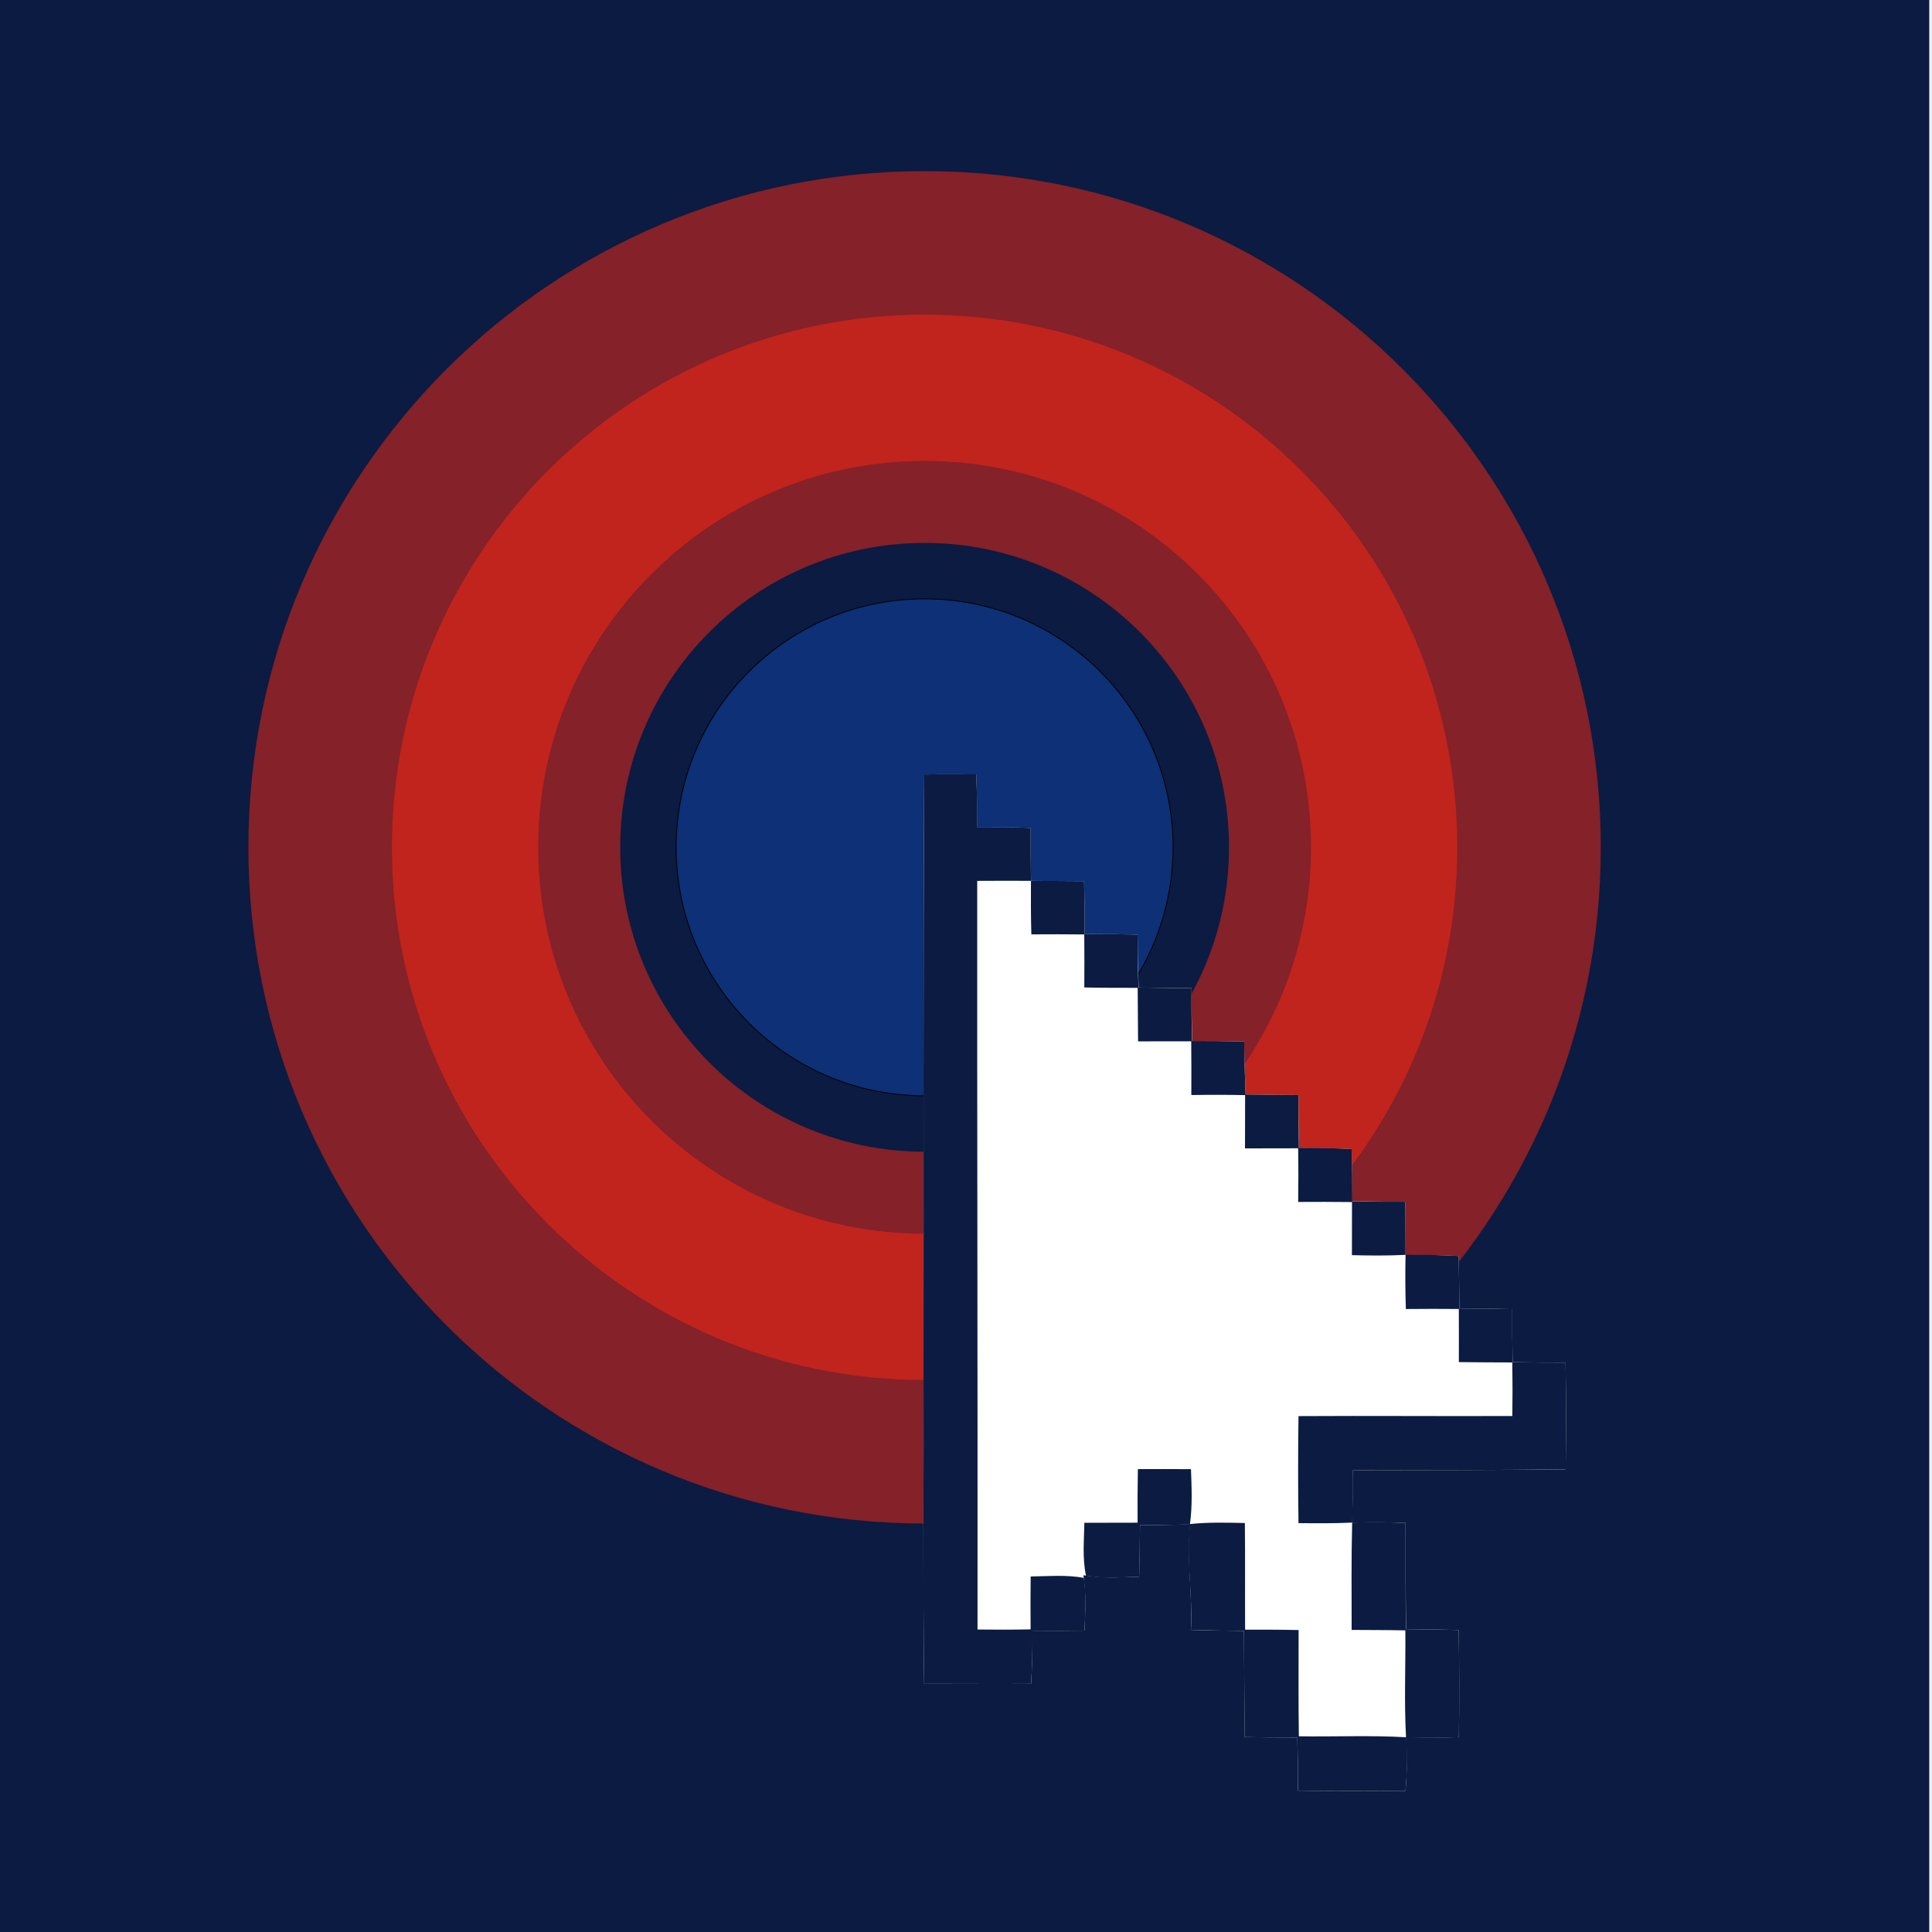
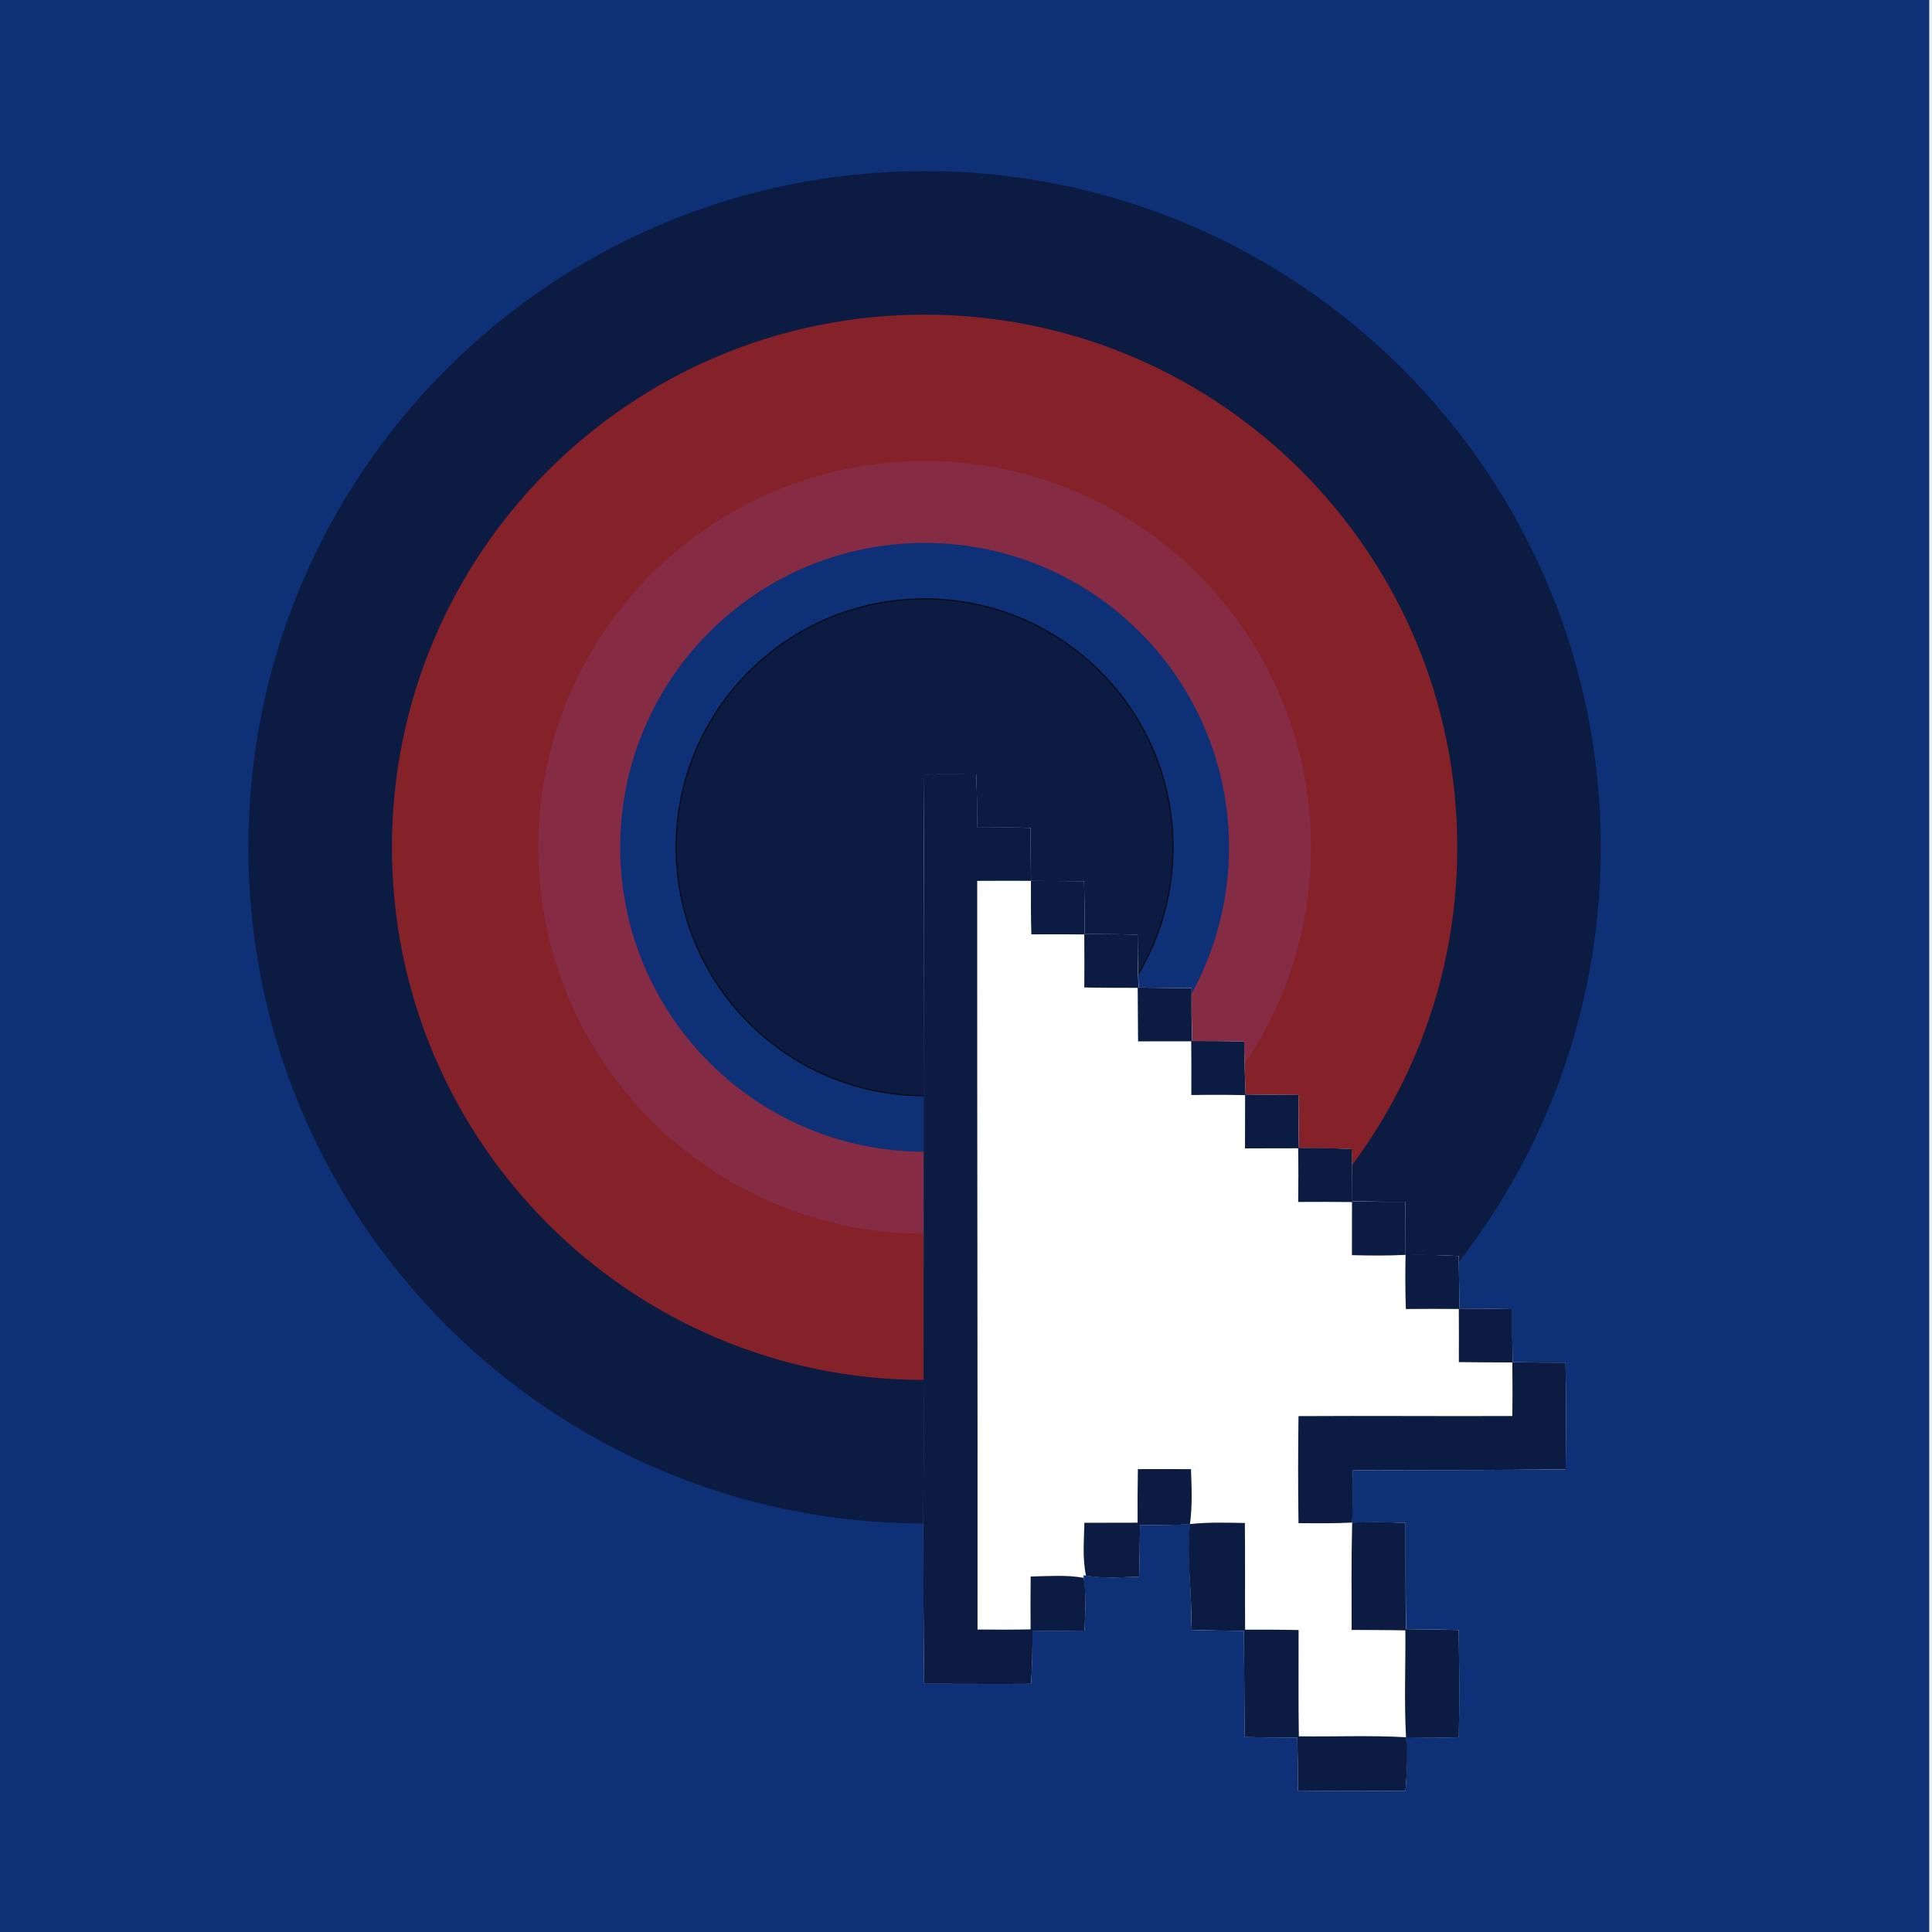
<svg xmlns="http://www.w3.org/2000/svg" width="2000" height="2000" viewBox="0 0 2000 2000" id="svg2" version="1.1">
  <defs id="defs4">
    <clipPath clipPathUnits="userSpaceOnUse" id="clipPath4378">
      <rect style="color:#000000;clip-rule:nonzero;display:inline;overflow:visible;visibility:visible;opacity:1;isolation:auto;mix-blend-mode:normal;color-interpolation:sRGB;color-interpolation-filters:linearRGB;solid-color:#000000;solid-opacity:1;fill:#0b1b41;fill-opacity:1;fill-rule:evenodd;stroke:none;stroke-width:1px;stroke-linecap:butt;stroke-linejoin:miter;stroke-miterlimit:4;stroke-dasharray:none;stroke-dashoffset:0;stroke-opacity:1;color-rendering:auto;image-rendering:auto;shape-rendering:auto;text-rendering:auto;enable-background:accumulate" id="rect4380" width="1000" height="1600" x="0" y="2.2617187e-05" ry="0" />
    </clipPath>
    <clipPath clipPathUnits="userSpaceOnUse" id="clipPath4382">
      <rect style="color:#000000;clip-rule:nonzero;display:inline;overflow:visible;visibility:visible;opacity:1;isolation:auto;mix-blend-mode:normal;color-interpolation:sRGB;color-interpolation-filters:linearRGB;solid-color:#000000;solid-opacity:1;fill:#0b1b41;fill-opacity:1;fill-rule:evenodd;stroke:none;stroke-width:1px;stroke-linecap:butt;stroke-linejoin:miter;stroke-miterlimit:4;stroke-dasharray:none;stroke-dashoffset:0;stroke-opacity:1;color-rendering:auto;image-rendering:auto;shape-rendering:auto;text-rendering:auto;enable-background:accumulate" id="rect4384" width="1000" height="1600" x="0" y="0" ry="0" />
    </clipPath>
  </defs>
  <g id="layer2" style="display:inline" transform="translate(0,1000)">
-     <rect style="color:#000000;clip-rule:nonzero;display:inline;overflow:visible;visibility:visible;opacity:1;isolation:auto;mix-blend-mode:normal;color-interpolation:sRGB;color-interpolation-filters:linearRGB;solid-color:#000000;solid-opacity:1;fill:#0b1b41;fill-opacity:1;fill-rule:evenodd;stroke:none;stroke-width:1px;stroke-linecap:butt;stroke-linejoin:miter;stroke-miterlimit:4;stroke-dasharray:none;stroke-dashoffset:0;stroke-opacity:1;color-rendering:auto;image-rendering:auto;shape-rendering:auto;text-rendering:auto;enable-background:accumulate" id="rect4266" width="1997.143" height="2000" x="0" y="-1000" ry="0" />
+     <rect style="color:#000000;clip-rule:nonzero;display:inline;overflow:visible;visibility:visible;opacity:1;isolation:auto;mix-blend-mode:normal;color-interpolation:sRGB;color-interpolation-filters:linearRGB;solid-color:#000000;solid-opacity:1;fill:#0d3076;fill-opacity:1;fill-rule:evenodd;stroke:none;stroke-width:1px;stroke-linecap:butt;stroke-linejoin:miter;stroke-miterlimit:4;stroke-dasharray:none;stroke-dashoffset:0;stroke-opacity:1;color-rendering:auto;image-rendering:auto;shape-rendering:auto;text-rendering:auto;enable-background:accumulate" id="rect4266" width="1997.143" height="2000" x="0" y="-1000" ry="0" />
  </g>
  <g id="layer1" transform="translate(0,947.6378)" style="display:inline">
-     <path style="fill:#ff2711;fill-opacity:0.493;fill-rule:evenodd;stroke:none;stroke-width:1px;stroke-linecap:butt;stroke-linejoin:miter;stroke-opacity:1" d="m 957.143,-770.495 a 700,700 0 0 0 -700,700 700,700 0 0 0 700,700 700,700 0 0 0 700,-700 A 700,700 0 0 0 957.143,-770.495 Z m 0,300 a 400,400 0 0 1 400,400 400,400 0 0 1 -400,400 400,400 0 0 1 -400,-400 400,400 0 0 1 400,-400 z" id="path4226" />
-     <circle style="fill:#0d3076;fill-opacity:1;fill-rule:evenodd;stroke:#000000;stroke-width:0.857px;stroke-linecap:butt;stroke-linejoin:miter;stroke-opacity:1" id="path4230" cx="957.143" cy="-70.495" r="257.214" />
+     <path style="fill:#0b1b41;fill-opacity:1;fill-rule:evenodd;stroke:none;stroke-width:1px;stroke-linecap:butt;stroke-linejoin:miter;stroke-opacity:1" d="m 957.143,-770.495 a 700,700 0 0 0 -700,700 700,700 0 0 0 700,700 700,700 0 0 0 700,-700 A 700,700 0 0 0 957.143,-770.495 Z m 0,300 a 400,400 0 0 1 400,400 400,400 0 0 1 -400,400 400,400 0 0 1 -400,-400 400,400 0 0 1 400,-400 z" id="path4226" />
+     <circle style="fill:#0b1b41;fill-opacity:1;fill-rule:evenodd;stroke:#000000;stroke-width:0.857px;stroke-linecap:butt;stroke-linejoin:miter;stroke-opacity:1" id="path4230" cx="957.143" cy="-70.495" r="257.214" />
    <path style="display:inline;fill:#ff2711;fill-opacity:0.493;fill-rule:evenodd;stroke:none;stroke-width:1px;stroke-linecap:butt;stroke-linejoin:miter;stroke-opacity:1" d="M 957.143,-621.924 A 551.429,551.429 0 0 0 405.714,-70.495 551.429,551.429 0 0 0 957.143,480.934 551.429,551.429 0 0 0 1508.572,-70.495 551.429,551.429 0 0 0 957.143,-621.924 Z m 0,236.327 A 315.102,315.102 0 0 1 1272.245,-70.495 315.102,315.102 0 0 1 957.143,244.607 315.102,315.102 0 0 1 642.041,-70.495 315.102,315.102 0 0 1 957.143,-385.597 Z" id="path4226-9" />
  </g>
  <g id="layer3" transform="translate(0,400)">
    <g style="display:inline" id="g5176" transform="matrix(3.559076,0,0,3.559076,715.6661,84.32567)">
      <path style="color:#000000;font-style:normal;font-variant:normal;font-weight:normal;font-stretch:normal;font-size:medium;line-height:normal;font-family:Acquaintance;-inkscape-font-specification:Acquaintance;text-indent:0;text-align:start;text-decoration:none;text-decoration-line:none;letter-spacing:normal;word-spacing:normal;text-transform:none;direction:ltr;block-progression:tb;writing-mode:lr-tb;text-anchor:start;display:inline;overflow:visible;visibility:visible;fill:#ffffff;fill-opacity:1;fill-rule:nonzero;stroke:none;stroke-width:5;marker:none;enable-background:accumulate" id="path4097" d="m 75.3,89.125 c -2.519,0 -5.03,0 -7.55,0.025 -0.36,57.61 -0.145,115.24 -0.225,172.85 0.11,30.56 -0.22,61.125 0.2,91.675 10.37,-0.01 20.74,0.08 31.1,0 0.277,-4.445 0.348,-8.932 0.35,-13.425 l 0,-2.025 2.025,0.025 c 4.41,0.029 8.81,0.002 13.2,-0.05 0.106,-4.514 0.424,-9.058 -0.075,-13.575 l -0.275,-2.525 2.525,0.325 c 4.542,0.579 9.134,0.197 13.675,0.1 0.087,-4.35 0.184,-8.704 0.225,-13.05 l 0.025,-2 2,0.025 c 3.432,0.027 6.874,-0.011 10.325,-0.2 l 2.275,-0.125 -0.175,2.275 c -0.714,9.515 0.894,19.036 0.375,28.55 4.49,0.148 8.979,0.208 13.475,0.25 l 1.95,0.025 0.025,1.95 c 0.088,9.64 0.066,19.276 0.225,28.925 4.436,0.087 8.874,0.139 13.325,0.15 l 1.975,0 0.025,1.975 c 0.08,4.497 0.118,8.966 0.1,13.475 10.44,0.14 20.885,0.11 31.325,0.05 0.376,-4.428 0.542,-8.918 0.225,-13.425 l -0.15,-2.2 2.2,0.05 c 4.43,0.123 8.871,0.086 13.25,-0.025 0.15,-10.39 0.095,-20.785 -0.025,-31.175 -4.461,-0.122 -8.913,-0.178 -13.375,-0.225 l -1.95,-0.025 -0.025,-1.95 c -0.151,-9.66 -0.078,-19.288 -0.125,-28.95 -4.468,-0.164 -8.979,-0.248 -13.475,-0.125 l -2.125,0.05 0.075,-2.125 c 0.152,-3.722 0.213,-7.431 0.2,-11.125 l 0,-2 2,0 c 19.96,-0.035 39.903,-0.027 59.875,-0.25 0.13,-10.35 0.165,-20.7 -0.025,-31.05 -4.49,0 -8.973,-0.033 -13.45,-0.1 l -1.95,-0.025 -0.025,-1.95 c -0.065,-4.488 -0.101,-8.984 -0.075,-13.475 -4.466,-0.113 -8.923,-0.139 -13.4,-0.15 l -1.975,0 -0.025,-1.975 c -0.049,-4.452 -0.088,-8.9 -0.175,-13.35 -4.455,-0.199 -8.938,-0.318 -13.45,-0.275 l -2.025,0.025 0,-2.025 c -0.01,-4.508 -0.031,-9.006 -0.075,-13.5 -4.492,0.026 -8.992,-0.009 -13.475,-0.1 l -1.95,-0.05 0,-1.95 c -0.012,-4.414 -0.045,-8.803 -0.175,-13.2 -4.434,-0.243 -8.878,-0.282 -13.35,-0.3 l -1.975,0 -0.025,-1.975 c -0.071,-4.492 -0.118,-8.97 -0.1,-13.475 -4.498,-0.018 -8.986,-0.052 -13.475,-0.125 l -1.9,-0.025 -0.075,-1.9 c -0.161,-4.49 -0.341,-9 -0.35,-13.5 -4.386,-0.104 -8.768,-0.122 -13.175,-0.125 l -1.95,0 -0.05,-1.95 c -0.109,-4.471 -0.169,-8.966 -0.125,-13.45 -4.492,-0.052 -8.986,-0.084 -13.475,-0.15 l -1.9,-0.025 -0.075,-1.9 c -0.176,-4.49 -0.241,-8.98 -0.25,-13.5 -4.468,-0.104 -8.925,-0.128 -13.4,-0.15 l -1.975,0 -0.025,-1.975 c -0.028,-4.465 -0.054,-8.941 -0.15,-13.4 -4.49,-0.026 -9.002,-0.037 -13.5,-0.075 l -1.95,-0.025 -0.025,-1.95 c -0.041,-4.479 -0.066,-8.98 -0.075,-13.475 -4.494,-0.131 -9.024,-0.102 -13.55,-0.075 l -1.975,0 -0.025,-1.975 c -0.028,-4.508 -0.109,-9.019 -0.3,-13.5 -2.515,-0.015 -5.031,-0.025 -7.55,-0.025 z" />
      <path style="fill:#0b1b41;fill-opacity:1" id="path3022" d="m 67.75,89.16 c 5.04,-0.05 10.08,-0.04 15.11,-0.01 0.22,5.15 0.34,10.3 0.34,15.45 5.17,-0.04 10.34,-0.04 15.5,0.11 0.01,5.14 0.02,10.28 0.08,15.41 -5.21,-0.03 -10.42,-0.02 -15.63,0.01 -0.04,72.59 0.15,145.17 0.09,217.75 5.15,0.06 10.29,0.07 15.44,-0.04 -0.05,-5.13 -0.03,-10.25 0.02,-15.38 5.15,-0.09 10.35,-0.53 15.45,0.39 0.84,5.08 0.36,10.24 0.24,15.36 -5.05,0.06 -10.11,0.11 -15.17,0.05 0.04,5.14 -0.08,10.29 -0.4,15.42 -10.36,0.08 -20.73,-0.02 -31.1,-0.01 C 67.3,323.12 67.64,292.56 67.53,262 67.61,204.39 67.39,146.77 67.75,89.16 Z" />
      <path style="fill:#0b1b41;fill-opacity:1" id="path3024" d="m 98.78,120.12 c 5.15,0.05 10.31,0.07 15.46,0.1 0.11,5.12 0.15,10.24 0.18,15.36 5.13,0.02 10.26,0.05 15.39,0.17 0.01,5.13 0.01,10.27 0.27,15.41 5.14,0.09 10.28,0.11 15.42,0.17 -0.05,5.12 -0.01,10.25 0.14,15.37 5.06,-0.01 10.12,0.04 15.17,0.16 0.01,5.13 0.22,10.26 0.4,15.39 5.12,0.1 10.25,0.12 15.38,0.14 -0.02,5.13 0.01,10.26 0.11,15.4 5.12,0 10.25,0.07 15.36,0.35 0.15,5.06 0.2,10.12 0.2,15.19 5.13,0.13 10.26,0.16 15.39,0.13 0.05,5.15 0.09,10.3 0.09,15.45 -5.2,0.26 -10.4,0.22 -15.6,0.08 0,-5.14 0.02,-10.29 0.02,-15.44 -5.22,-0.07 -10.44,-0.06 -15.65,-0.03 0.07,-5.21 0.08,-10.41 -0.01,-15.61 -5.15,0.01 -10.31,0.02 -15.46,0.03 0,-5.17 0.02,-10.33 0.03,-15.49 -5.22,-0.12 -10.43,-0.11 -15.64,-0.03 0.01,-5.21 0.03,-10.42 -0.03,-15.63 -5.15,0 -10.31,0.01 -15.46,0.02 -0.07,-5.19 -0.05,-10.38 -0.11,-15.57 -5.18,0 -10.36,0.01 -15.53,-0.11 0.03,-5.14 0.04,-10.28 -0.01,-15.42 -5.13,-0.06 -10.26,-0.05 -15.39,-0.02 -0.16,-5.19 -0.14,-10.38 -0.12,-15.57 z" />
      <path style="fill:#0b1b41;fill-opacity:1" id="path3028" d="m 207.74,228.91 c 5.16,-0.14 10.31,0.09 15.46,0.32 0.1,5.1 0.14,10.2 0.2,15.3 5.13,0 10.25,0.04 15.38,0.17 -0.03,5.14 0,10.29 0.09,15.43 5.13,0.09 10.27,0.12 15.41,0.12 0.19,10.35 0.16,20.69 0.03,31.04 -20.63,0.23 -41.25,0.23 -61.87,0.27 0.03,5.07 0.05,10.15 -0.23,15.22 -5.2,0.26 -10.41,0.2 -15.61,0.16 -0.15,-10.38 -0.14,-20.76 0,-31.13 20.73,-0.13 41.47,0.06 62.2,-0.03 0.07,-5.19 0.07,-10.39 -0.01,-15.58 -5.18,-0.03 -10.37,-0.02 -15.55,-0.1 0.01,-5.15 0.03,-10.3 -0.01,-15.45 -5.13,-0.05 -10.27,-0.04 -15.4,0.01 -0.19,-5.25 -0.19,-10.5 -0.09,-15.75 z" />
      <path style="fill:#0b1b41;fill-opacity:1" id="path3032" d="m 129.88,291.23 c 5.15,-0.03 10.3,-0.02 15.45,0.01 0.19,5.32 0.43,10.68 -0.3,15.97 -4.84,0.38 -9.69,0.33 -14.53,0.28 -0.02,5.01 -0.14,10.02 -0.24,15.04 -5.15,0.11 -10.37,0.64 -15.47,-0.33 -1.08,-5.05 -0.56,-10.25 -0.47,-15.36 5.16,-0.03 10.32,-0.03 15.48,-0.03 -0.02,-5.19 -0.02,-10.39 0.08,-15.58 z" />
      <path style="fill:#0b1b41;fill-opacity:1" id="path3034" d="m 145.03,307.21 c 5.31,-0.58 10.65,-0.41 15.97,-0.31 0.11,10.34 0.01,20.69 0.07,31.03 5.19,-0.01 10.37,-0.01 15.56,0.1 0.03,10.3 -0.09,20.6 0.07,30.91 10.39,0.16 20.8,-0.33 31.18,0.28 0.6,5.18 0.28,10.4 -0.16,15.58 -10.44,0.06 -20.87,0.1 -31.31,-0.04 0.02,-5.15 -0.02,-10.29 -0.13,-15.44 -5.1,0.01 -10.21,-0.06 -15.31,-0.16 -0.17,-10.3 -0.13,-20.6 -0.24,-30.89 -5.14,-0.04 -10.28,-0.11 -15.42,-0.28 0.56,-10.27 -1.48,-20.54 -0.28,-30.78 z" />
      <path style="fill:#0b1b41;fill-opacity:1" id="path3036" d="m 192.21,306.78 c 5.17,-0.24 10.35,-0.1 15.53,0.09 0.05,10.3 -0.07,20.6 0.13,30.91 5.12,0.05 10.23,0.11 15.35,0.25 0.12,10.39 0.18,20.78 0.03,31.17 -5.12,0.13 -10.25,0.26 -15.37,0.02 -0.58,-10.35 -0.1,-20.73 -0.2,-31.09 -5.21,-0.11 -10.42,-0.09 -15.62,-0.13 -0.01,-10.4 -0.12,-20.82 0.15,-31.22 z" />
    </g>
  </g>
</svg>
